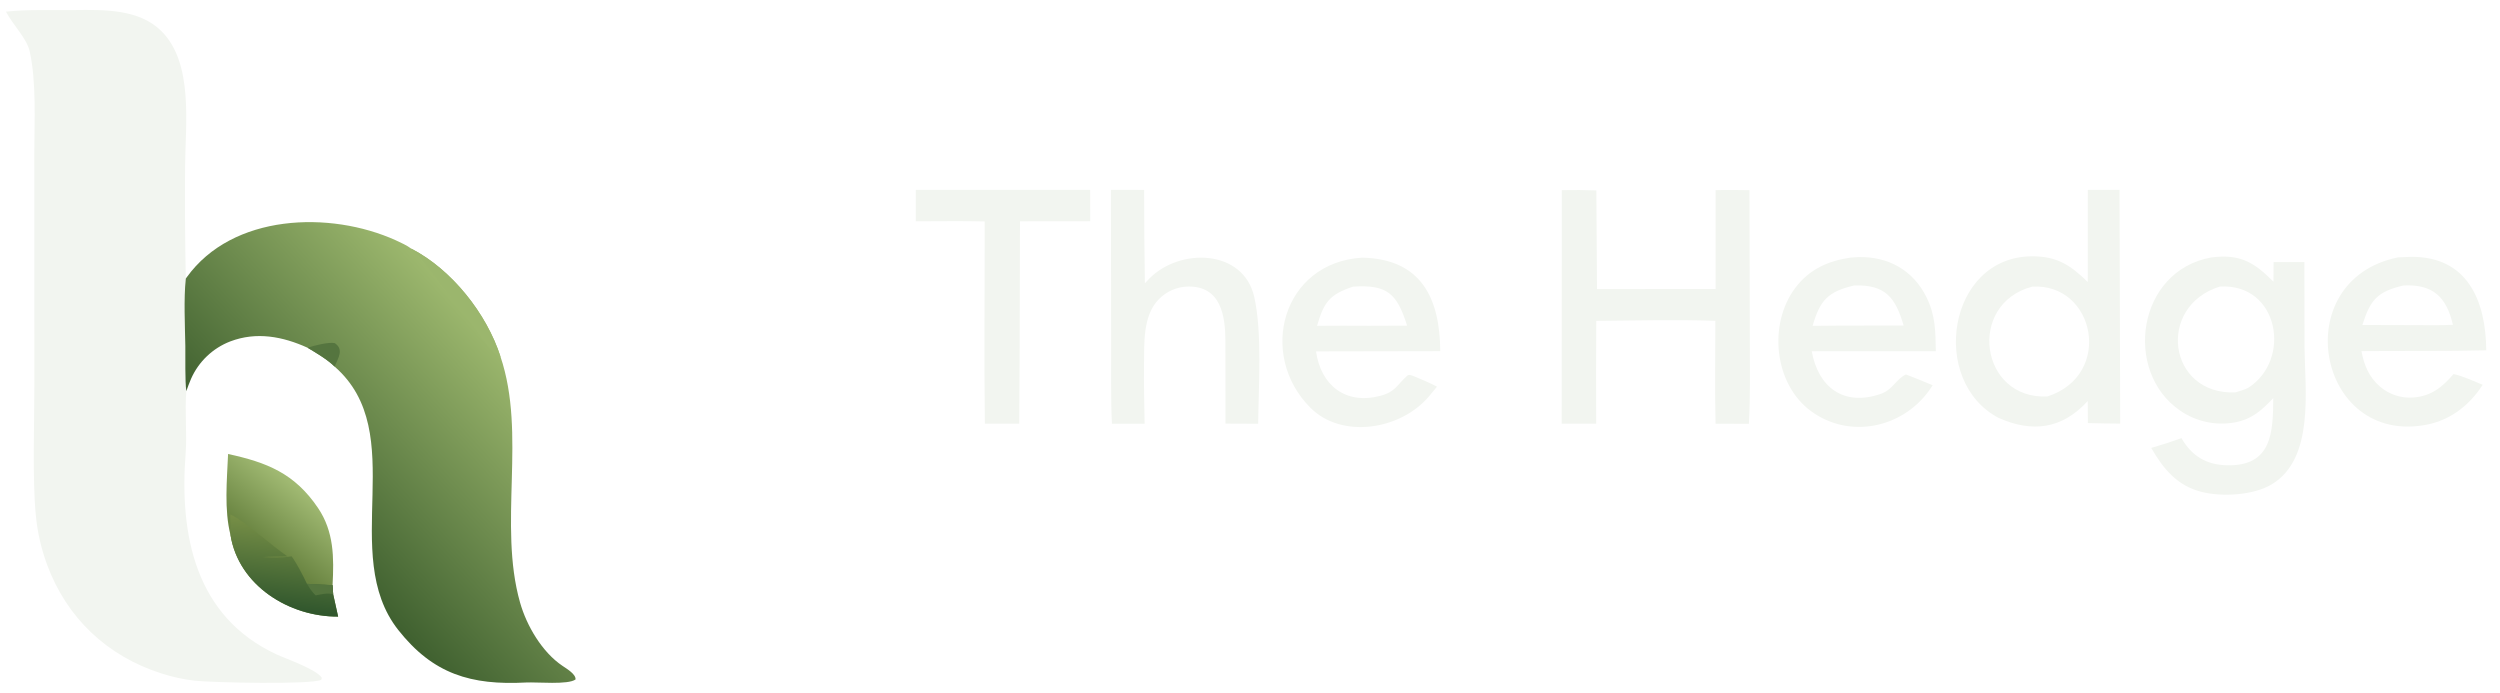
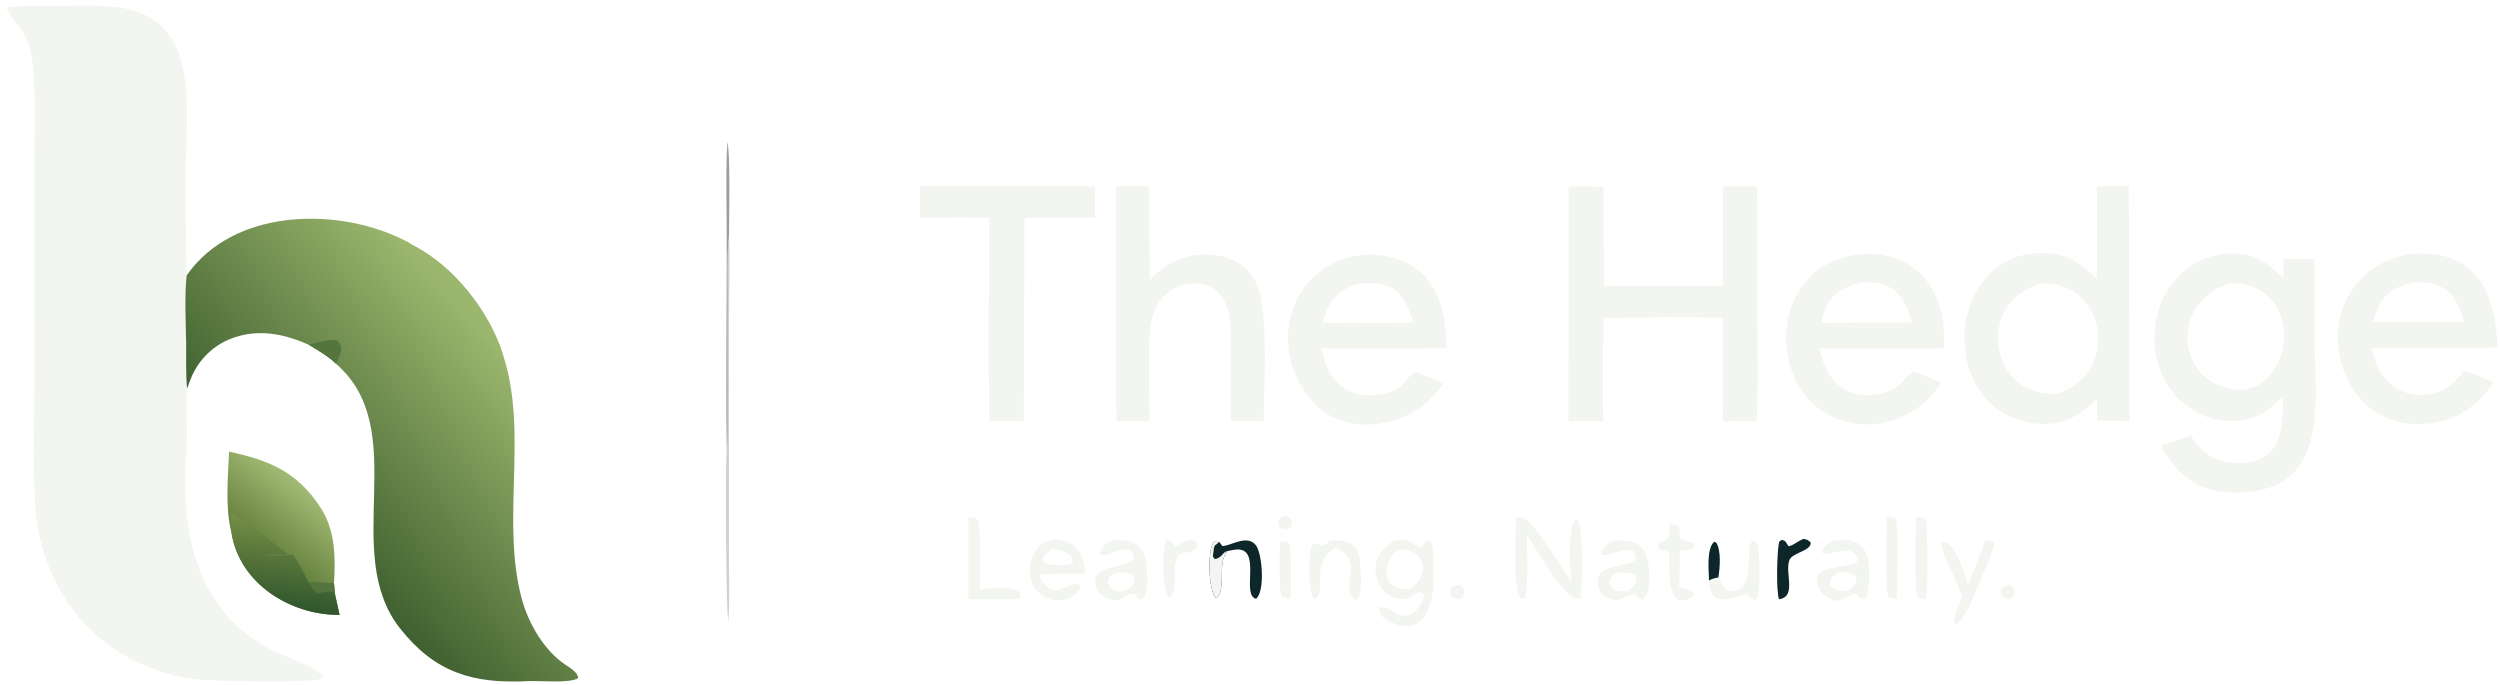
- <svg xmlns="http://www.w3.org/2000/svg" viewBox="34 72 1148 318">
+ <svg xmlns="http://www.w3.org/2000/svg" viewBox="34 74 1143 313">
  <path fill="#F2F5F0" transform="scale(0.779948 0.779762)" d="M47.101 99.199C60.025 97.788 74.318 98.427 87.344 98.255C104.629 98.071 125.39 97.506 138.634 110.67C157.646 129.567 152.745 165.641 152.558 190.606C152.4 212.543 152.541 234.48 152.982 256.413C151.684 268.805 152.509 283.591 152.702 296.162C152.798 302.445 152.442 316.855 153.288 322.681C152.317 334.676 153.767 347.97 152.894 359.244C149.18 407.211 158.393 455.298 206.275 477.656C211.769 480.222 230.046 486.51 233.083 491.526L232.746 492.656C226.954 495.655 168.191 494.296 158.303 493.208C151.628 492.434 145.047 490.999 138.655 488.925C106.722 478.764 82.864 456.274 71.265 424.737C67.823 415.373 65.607 405.603 64.675 395.67C62.65 375.26 63.815 340.707 63.827 319.28L63.786 182.819C63.803 164.021 65.137 140.574 61.029 122.423C59.324 114.892 51.056 106.821 47.101 99.199Z" />
  <defs>
    <linearGradient id="gradient_0" gradientUnits="userSpaceOnUse" x1="229.329" y1="408.096" x2="344.848" y2="302.694">
      <stop offset="0" stop-color="#406130" />
      <stop offset="1" stop-color="#9DB86E" />
    </linearGradient>
  </defs>
  <path fill="url(#gradient_0)" transform="scale(0.779948 0.779762)" d="M152.982 256.413C153.171 256.133 153.366 255.856 153.566 255.582C180.447 218.215 237.831 216.285 276.663 233.865C279.617 235.203 283.127 236.837 285.737 238.75C309.552 251.015 330.158 277.044 338.284 302.418C353.656 348.119 336.795 401.239 349.762 447.112C353.673 460.949 362.827 476.447 374.779 484.473C377.563 486.342 382.69 489.41 382.452 492.459C378.066 495.747 359.757 493.919 353.323 494.259C320.921 495.973 298.57 489.327 278.067 463.326C242.727 418.507 285.469 347.357 240.618 308.231C236.303 303.986 229.909 300.249 224.686 297.115C210.025 290.48 194.648 287.522 179.166 293.391C168.847 297.374 160.537 305.302 156.072 315.422C155.067 317.665 154.127 320.352 153.288 322.681C152.442 316.855 152.798 302.445 152.702 296.162C152.509 283.591 151.684 268.805 152.982 256.413Z" />
  <path fill="#9BB66D" transform="scale(0.779948 0.779762)" d="M285.737 238.75C309.552 251.015 330.158 277.044 338.284 302.418L336.95 302.304C329.948 295.791 325.55 288.592 319.7 281.057L291.372 244.618C288.763 241.204 287.882 242.441 285.737 238.75Z" />
  <path fill="#55753F" transform="scale(0.779948 0.779762)" d="M224.686 297.115C228.339 295.865 237.043 293.637 240.703 294.405C246.182 298.172 242.752 303.003 240.618 308.231C236.303 303.986 229.909 300.249 224.686 297.115Z" />
  <path fill="#F2F5F0" transform="scale(0.779948 0.779762)" d="M1345.54 243.94C1362.48 241.771 1370.72 246.798 1382.11 258.218L1382.18 246.687L1400.32 246.655L1400.41 297.299C1400.69 322.358 1406.22 362.364 1381.2 377.506C1370.39 384.049 1351.92 385.069 1339.8 382.015C1325.39 378.384 1317.27 368.465 1310.14 356.122L1319.33 353.309L1327.95 350.355C1334.03 360.976 1342.72 366.067 1354.74 366.348C1381.5 366.974 1381.85 346.464 1381.98 326.802C1375.11 334.02 1369.54 339.176 1359.3 341.102C1348.09 343.12 1336.53 340.617 1327.16 334.14C1293.55 311.153 1301.76 251.767 1345.54 243.94ZM1359.63 323.431C1361.5 322.86 1365.77 321.657 1367.25 320.712C1393.1 304.234 1385.31 258.981 1350.51 261.101C1313.17 272.681 1319.79 324.928 1359.63 323.431Z" />
  <path fill="#F2F5F0" transform="scale(0.779948 0.779762)" d="M1272.81 204.159L1291.47 204.14L1291.87 341.804C1285.63 341.823 1279.12 341.602 1272.85 341.484L1272.76 328.494C1257.69 345.037 1240.2 347.26 1220.29 338.452C1179.29 316.838 1190.27 243.625 1239.81 243.276C1254.58 243.172 1262.57 248.447 1272.78 258.406L1272.81 204.159ZM1249.05 325.806C1288.13 313.15 1277.09 258.952 1240.06 261.137C1201.46 271.357 1209.24 327.797 1249.05 325.806Z" />
  <path fill="#F2F5F0" transform="scale(0.779948 0.779762)" d="M1053.66 204.314C1060.24 204.095 1067.02 204.255 1073.61 204.322L1073.81 291.015C1073.83 307.525 1074.18 325.519 1073.27 341.904L1053.64 341.875C1053.13 322.257 1053.52 301.013 1053.52 281.271C1031 280.477 1006.08 281.082 983.403 281.295C983.285 301.481 983.269 321.666 983.358 341.852L963.052 341.817L963.116 204.307C969.896 204.162 976.679 204.217 983.455 204.475L983.847 262.557L1053.68 262.531L1053.66 204.314Z" />
  <path fill="#F2F5F0" transform="scale(0.779948 0.779762)" d="M1455.44 243.903C1457.88 243.756 1460.32 243.656 1462.76 243.603C1496.36 243.108 1507.18 269.502 1507.39 298.639C1483.26 299.242 1458.2 298.884 1433.93 299.108C1435.43 307.312 1438.31 314.325 1444.73 319.923C1450.14 324.619 1457.2 326.959 1464.35 326.423C1475.06 325.672 1481.58 320.239 1488.13 312.614C1492.79 313.514 1500.64 317.021 1505.3 318.926L1505.14 319.173C1497.53 331.001 1486.24 339.704 1472.39 342.415C1407.63 355.091 1389.64 257.29 1455.44 243.903ZM1434.45 283.717L1467.19 283.81C1474.36 283.908 1480.59 283.921 1487.78 283.605C1483.94 267.256 1476.07 259.577 1458.64 260.459C1443.25 264.106 1439.18 268.8 1434.45 283.717Z" />
  <path fill="#F2F5F0" transform="scale(0.779948 0.779762)" d="M1133.34 244.004C1134.79 243.868 1136.25 243.779 1137.7 243.735C1155.28 243.278 1170.04 251.494 1177.85 267.417C1183.15 278.22 1183.12 287.48 1183.33 299.158L1110.27 299.177C1114.03 320.27 1128.94 331.819 1150.75 324.352C1158.04 321.854 1159.63 315.815 1165.72 312.84C1171 314.895 1176.25 317.015 1181.47 319.202C1180.76 320.329 1180.02 321.432 1179.24 322.508C1163.21 344.532 1132.41 350.889 1110.02 334.594C1088.03 318.627 1084.57 283.28 1100.5 261.985C1108.79 250.902 1119.98 245.895 1133.34 244.004ZM1110.78 284.223C1120.9 284.1 1131.01 284.046 1141.12 284.062L1164.38 284.049C1159.58 267.618 1153.68 259.851 1135.28 260.446C1119.79 264.073 1115.13 269.131 1110.78 284.223Z" />
  <path fill="#F2F5F0" transform="scale(0.779948 0.779762)" d="M845.581 244.064C880.244 244.829 891.336 267.723 891.557 299.128L818.415 299.27C821.245 319.328 835.875 330.766 856.116 325.473C865.246 323.086 865.714 319.337 872.172 313.522C873.18 312.613 874.97 313.558 876.178 313.953C880.909 315.93 885.111 317.652 889.644 320.044C888.003 322.09 886.327 324.109 884.618 326.099C867.512 345.823 833.409 350.676 815.233 332.584C783.889 301.388 798.485 246.944 845.581 244.064ZM819.013 284.201C829.196 284.118 839.38 284.112 849.562 284.183L872.047 284.099C866.072 265.272 860.467 259.816 840.243 261.134C826.363 265.687 823.024 270.37 819.013 284.201Z" />
  <path fill="#F2F5F0" transform="scale(0.779948 0.779762)" d="M697.656 204.15L717.205 204.171C717.212 222.504 717.359 240.838 717.648 259.169C718.491 258.219 719.363 257.293 720.261 256.394C738.388 238.018 775.672 239.061 782.036 267.176C786.783 288.146 784.602 319.987 784.338 341.881L765.099 341.801L765.063 293.31C765.031 278.409 762.486 260.776 743.076 261.081C736.542 261.208 730.324 263.921 725.787 268.626C716.379 278.348 717.314 294.317 717.141 306.977C716.983 318.515 717.323 330.31 717.49 341.864L698.259 341.881C697.505 328.024 697.856 307.47 697.781 293.306L697.656 204.15Z" />
  <path fill="#F2F5F0" transform="scale(0.779948 0.779762)" d="M582.781 204.154L685.435 204.163L685.462 222.617L644.117 222.665L643.914 300.375L643.674 341.834L623.438 341.847C622.925 302.552 623.399 262.148 623.332 222.745C610.192 222.399 595.993 222.663 582.772 222.658L582.781 204.154Z" />
  <defs>
    <linearGradient id="gradient_1" gradientUnits="userSpaceOnUse" x1="221.623" y1="381.666" x2="197.335" y2="412.359">
      <stop offset="0" stop-color="#A0B972" />
      <stop offset="1" stop-color="#698441" />
    </linearGradient>
  </defs>
  <path fill="url(#gradient_1)" transform="scale(0.779948 0.779762)" d="M177.872 359.687C200.608 364.632 216.982 370.99 230.821 391.46C240.271 405.438 240.255 420.728 239.388 436.949L239.742 442.26L242.66 455.441C213.974 455.649 184.145 437.232 179.319 407.514C175.513 392.512 177.219 375.252 177.872 359.687Z" />
  <defs>
    <linearGradient id="gradient_2" gradientUnits="userSpaceOnUse" x1="205.95" y1="449.82" x2="212.409" y2="398.792">
      <stop offset="0" stop-color="#31572D" />
      <stop offset="1" stop-color="#789047" />
    </linearGradient>
  </defs>
  <path fill="url(#gradient_2)" transform="scale(0.779948 0.779762)" d="M179.319 407.514C179.975 403.081 178.74 399.23 179.254 395.254C188.427 399.698 203.508 413.7 212.854 420C208.757 420.023 202.346 419.884 198.492 420.432C204.892 420.793 208.907 420.973 215.281 419.954C218.54 424.479 221.856 431.031 224.326 436.147L239.388 436.949L239.742 442.26L242.66 455.441C213.974 455.649 184.145 437.232 179.319 407.514Z" />
  <path fill="#55753F" transform="scale(0.779948 0.779762)" d="M224.326 436.147L239.388 436.949L239.742 442.26C236.299 441.349 232.907 442.292 229.394 442.944C226.951 440.476 226.127 439.03 224.326 436.147Z" />
+   <path fill="#F2F5F0" transform="scale(0.779948 0.779762)" d="M860.968 411.808C872.609 410.821 868.511 413.704 877.066 415.728C878.243 413.824 878.623 412.965 880.443 411.638L881.835 412.026C884.646 415.489 883.678 425.827 883.876 430.695C884.448 444.727 880.708 468.479 860.747 460.433C856.39 458.677 851.849 456.537 852.222 450.953C859.994 450.56 860.938 456.544 868.126 455.942C872.826 455.549 878.97 447.65 878.251 442.973C874.261 439.566 871.047 447.412 863.493 446.05C859.271 445.258 855.535 442.826 853.101 439.287C850.296 435.16 849.28 430.074 850.286 425.188C851.749 418.262 855.529 415.451 860.968 411.808ZM870.254 440.313C883.003 431.301 878.352 415.881 863.137 417.059C853.07 425.302 853.908 439.544 866.446 440.231C867.714 440.294 868.984 440.321 870.254 440.313Z" />
+   <path fill="#F2F5F0" transform="scale(0.779948 0.779762)" d="M932.35 398.19C933.772 398.221 935.284 398.352 936.712 398.446C943.282 401.905 959.411 428.406 964.561 436.152C964.231 428.884 962.109 403.194 967.698 399.203L968.849 400.406C971.848 409.717 970.696 434.458 970.415 445.294C963.27 451.693 942.44 414.105 938.591 408.056C938.704 414.775 939.6 440.748 937.449 445.687L935.281 445.798C930.133 442.202 932.286 405.763 932.35 398.19Z" />
+   <path fill="#F2F5F0" transform="scale(0.779948 0.779762)" d="M662.403 411.228C675.246 412.307 678.738 419.377 679.678 431.149C672.305 431.181 659.367 430.863 652.619 432.164C658.756 443.528 661.719 442.377 672.477 437.266C673.575 437.218 675.082 437.37 676.207 437.448L677.092 438.521L676.798 440.294C668.511 451.495 650.29 448.067 647.581 433.055C646.551 427.547 647.808 421.857 651.063 417.296C654.334 412.804 657.326 412.073 662.403 411.228ZM669.187 426.065C671.627 425.553 671.404 426.017 672.595 424.441C672.079 418.828 664.831 416.846 660.058 416.89C657.95 418.513 655.865 419.792 654.921 422.264C655.37 427.575 665.133 426.161 669.187 426.065Z" />
+   <path fill="#F2F5F0" transform="scale(0.779948 0.779762)" d="M989.956 411.887C1006.49 410.684 1010.18 417.901 1010.38 433.745C1010.43 437.751 1009.93 443.818 1006.7 446.476C1004.2 446.242 1004.82 446.094 1002.66 443.587C993.503 443.309 993.267 451.578 982.089 442.646C973.068 423.903 998.718 428.75 1002.59 422.451C1001.84 412.027 987.771 421.329 982.469 420.314L982.165 419.254C984.121 414.825 985.799 414.112 989.956 411.887ZM997.941 441.381C1006.99 433.778 1003.01 430.269 993.091 430.483C992.79 430.49 992.49 430.502 992.189 430.518C989.594 431.989 988.225 432.466 987.098 435.161C986.866 441.617 992.935 442.004 997.941 441.381Z" />
+   <path fill="#F2F5F0" transform="scale(0.779948 0.779762)" d="M695.358 411.871C703.507 411.354 710.93 411.36 714.398 420.481C716.569 426.191 716.851 439.8 714.384 445.371C712.206 446.533 713.165 446.379 710.778 446L709.058 443.548C701.038 440.945 702.423 452.347 688.428 443.344C676.118 425.08 705.619 428.858 708.532 422.079C705.688 410.109 692.448 423.646 688.535 419.581C688.959 415.158 691.932 414.007 695.358 411.871ZM703.629 441.177C706.119 439.358 707.474 438.656 708.665 435.871C708.676 430.706 704.43 430.357 700.216 430.488C699.317 430.519 698.419 430.567 697.522 430.633C695.128 432.086 693.909 432.542 692.997 435.125C693.32 441.165 698.497 442.199 703.629 441.177Z" />
+   <path fill="#F2F5F0" transform="scale(0.779948 0.779762)" d="M1118.37 411.907C1129.46 410.59 1137.64 412.299 1138.97 425.732C1139.6 432.079 1139.27 439.36 1137.55 445.539L1136.25 446.133C1133.28 445.495 1134.17 445.694 1131.84 442.99C1121.94 444.197 1123.48 451.615 1111.8 442.934C1099.61 425.47 1125.11 428.738 1131.79 424.668C1132.19 423.914 1132.73 423.321 1132.54 422.696C1129.46 412.447 1116.1 421.648 1111.9 419.245C1112.09 415.221 1115.3 413.828 1118.37 411.907ZM1127.07 441.236C1130.78 438.203 1133.82 436.359 1130.38 431.87C1127.23 430.126 1124.9 430.34 1121.3 430.583C1111.26 436.715 1117.55 442.223 1127.07 441.236Z" />
+   <path fill="#0C2629" transform="scale(0.779948 0.779762)" d="M758.187 412.621C759.068 413.583 759.423 413.881 760.011 415.033C764.809 415.254 774.495 407.958 779.706 414.503C783.775 419.614 785.124 442.113 779.865 445.986C771.385 443.974 782.302 418.872 770.488 417.157C768.284 416.837 765.258 417.572 763.086 417.998C761.164 421.141 760.585 422.075 760.082 425.686C759.384 430.694 761.026 443.098 756.471 445.701C751.879 441.97 751.207 416.619 755.19 412.56L758.187 412.621Z" />
+   <path fill="#F2F5F0" transform="scale(0.779948 0.779762)" d="M763.086 417.998C761.164 421.141 760.585 422.075 760.082 425.686C759.384 430.694 761.026 443.098 756.471 445.701C751.879 441.97 751.207 416.619 755.19 412.56L758.187 412.621C756.188 414.932 755.287 413.646 755.009 417.901C754.85 420.341 753.771 421.074 755.919 422.759C760.563 421.45 759.871 418.867 763.086 417.998Z" />
+   <path fill="#F2F5F0" transform="scale(0.779948 0.779762)" d="M823.661 411.818C835.102 411.402 840.626 413.941 841.035 426.869C841.194 431.909 842.415 443.095 839.141 446.743L837.712 446.545C828.201 438.65 844.447 424.449 826.586 416.165C810.658 424.185 822.202 445.883 813.503 445.75C810.513 442.577 810.435 416.792 813.068 413.64C820.008 413.965 817.504 416.45 823.661 411.818Z" />
+   <path fill="#F2F5F0" transform="scale(0.779948 0.779762)" d="M1207.45 411.673C1210.5 412.049 1210.51 411.582 1212.65 413.202C1212.03 418.379 1206.07 431.17 1203.79 436.572C1200.83 443.569 1196.11 457.054 1190.23 461.345L1189.34 460.636C1188.52 455.47 1191.78 449.715 1193.98 445.117L1191.44 438.564C1189.48 433.228 1180.63 417.163 1181.79 412.763C1189.97 411.512 1194.82 431.232 1197.27 437.791C1200.83 429.151 1204.22 420.444 1207.45 411.673Z" />
+   <path fill="#F2F5F0" transform="scale(0.779948 0.779762)" d="M611.317 398.212C613.417 398.3 615.081 398.151 616.733 399.468C618.797 405.403 618.019 432.474 617.986 440.293C624.547 440.209 633.216 438.346 639.356 441.027C641.455 441.943 641.457 443.593 642.046 445.692C638.459 446.682 616.065 446.224 611.306 446.166L611.317 398.212Z" />
+   <path fill="#F2F5F0" transform="scale(0.779948 0.779762)" d="M1022.34 402.25C1024.63 402.447 1024.97 402.485 1027.13 403.368C1029.24 406.398 1027.49 405.63 1028.25 410.084C1030.49 412.733 1032.4 411.834 1036.7 413.754L1037.12 415.051L1036 416.572C1033.49 417.796 1031 417.708 1028.22 417.834C1028.3 425.08 1028.21 432.328 1027.95 439.57C1031.76 440.351 1035.09 440.278 1036.95 443.843C1019.79 456.619 1022.35 427.542 1021.95 419.28C1019.46 415.626 1016.55 420.524 1015.52 414.751C1016.66 412.343 1018.23 412.509 1021.3 410.897C1022.77 409.056 1022.34 404.833 1022.34 402.25Z" />
+   <path fill="#F2F5F0" transform="scale(0.779948 0.779762)" d="M1050.88 433.476C1053.37 438.819 1055.95 443.429 1062.76 440.705C1071.88 437.06 1066.44 415.258 1070.86 411.954C1072.8 412.265 1072.33 412.307 1073.99 413.926C1074.84 416.676 1075.64 440.955 1073.83 444.854C1073.35 445.883 1073 445.959 1072.12 446.583C1068.99 445.896 1068.42 442.861 1067.1 443.195C1057.37 445.661 1045.89 451.606 1045.42 435.187C1047.77 434.111 1048.33 433.969 1050.88 433.476Z" />
+   <path fill="#F2F5F0" transform="scale(0.779948 0.779762)" d="M1166.83 397.903L1171.14 398.344C1172.44 399.391 1172.81 399.646 1172.9 401.55C1173.21 407.922 1174.33 443.265 1171.93 446.567C1170.49 446.111 1169.38 445.66 1167.99 445.097C1165.41 441.156 1166.72 405.535 1166.83 397.903Z" />
+   <path fill="#F2F5F0" transform="scale(0.779948 0.779762)" d="M1149.64 397.819C1151.98 397.942 1152.4 397.944 1154.65 398.78C1157.08 402.159 1155.68 438.335 1155.53 445.897C1153.4 445.818 1152.38 445.928 1150.48 444.849C1148.47 439.36 1149.55 405.566 1149.64 397.819Z" />
+   <path fill="#0C2629" transform="scale(0.779948 0.779762)" d="M1100.79 410.86C1103.04 411.259 1103.26 411.401 1104.98 412.917C1105.6 417.939 1094.4 418.817 1092.58 423.195C1089.57 430.475 1097.15 444.749 1086.42 446.263C1084.72 441.22 1085.24 419.799 1086.31 413.713C1086.61 411.978 1086.74 412.292 1088.14 411.438C1090.57 412.069 1090.13 412.457 1091.97 415.136C1094.65 414.908 1096.58 412.594 1100.79 410.86Z" />
+   <path fill="#F2F5F0" transform="scale(0.779948 0.779762)" d="M727.768 411.248C733.493 413.885 730.115 414.6 733.24 415.525C736.741 413.193 739.598 410.529 743.97 411.852C745.799 413.815 745.421 412.882 745.594 415.323C740.31 423.226 733.801 412.878 732.185 428.403C732.211 433.083 733.076 442.239 729.494 445.33L728.276 444.559C725.042 438.666 724.259 416.049 727.768 411.248Z" />
+   <path fill="#A0A1A3" fill-opacity="0.498" transform="scale(0.779948 0.779762)" d="M470.909 233.511C471.63 247.483 470.973 265.512 470.947 279.836L470.924 366.678L470.912 425.758C470.921 434.308 471.399 450.532 470.497 458.588C469.285 457.226 468.576 366.652 469.615 358.886C470.396 353.431 470.094 338.021 470.1 332.055L470.141 268.103C470.153 260.135 469.804 240.59 470.909 233.511Z" />
+   <path fill="#F2F5F0" transform="scale(0.779948 0.779762)" d="M793.874 412.15C795.871 412.252 797.759 412.12 799.312 413.362C801.128 418.649 800.269 439.28 800.148 446.206C797.89 445.927 797.252 445.76 795.104 445.058C793.072 441.813 793.683 417.373 793.874 412.15Z" />
+   <path fill="#8A8A8D" fill-opacity="0.835" transform="scale(0.779948 0.779762)" d="M469.615 358.886C468.86 311.056 469.957 262.944 469.461 215.087C469.336 203.031 469.196 189.934 469.994 177.962C471.787 184.763 470.983 223.363 470.909 233.511C469.804 240.59 470.153 260.135 470.141 268.103L470.1 332.055C470.094 338.021 470.396 353.431 469.615 358.886Z" />
+   <path fill="#0C2629" transform="scale(0.779948 0.779762)" d="M1045.42 435.187C1045.24 429.291 1043.87 416.408 1048.48 412.512L1049.77 413.221C1052.61 418.15 1051.8 427.968 1050.88 433.476C1048.33 433.969 1047.77 434.111 1045.42 435.187Z" />
+   <path fill="#F2F5F0" transform="scale(0.779948 0.779762)" d="M895.818 438.359C897.846 437.284 900.361 438.064 901.425 440.098C902.488 442.133 901.693 444.644 899.653 445.695C897.63 446.739 895.143 445.952 894.088 443.934C893.034 441.916 893.806 439.426 895.818 438.359Z" />
+   <path fill="#F2F5F0" transform="scale(0.779948 0.779762)" d="M1218.94 438.36C1221.02 437.507 1223.39 438.483 1224.28 440.55C1225.16 442.617 1224.22 445.01 1222.16 445.921C1220.81 446.522 1219.23 446.347 1218.04 445.463C1216.85 444.578 1216.23 443.122 1216.42 441.651C1216.6 440.18 1217.56 438.923 1218.94 438.36Z" />
+   <path fill="#F2F5F0" transform="scale(0.779948 0.779762)" d="M795.279 397.875C797.145 396.988 799.379 397.706 800.38 399.513C801.381 401.321 800.803 403.595 799.061 404.706C797.834 405.489 796.274 405.525 795.011 404.801C793.749 404.077 792.993 402.711 793.049 401.257C793.105 399.803 793.964 398.5 795.279 397.875Z" />
</svg>
